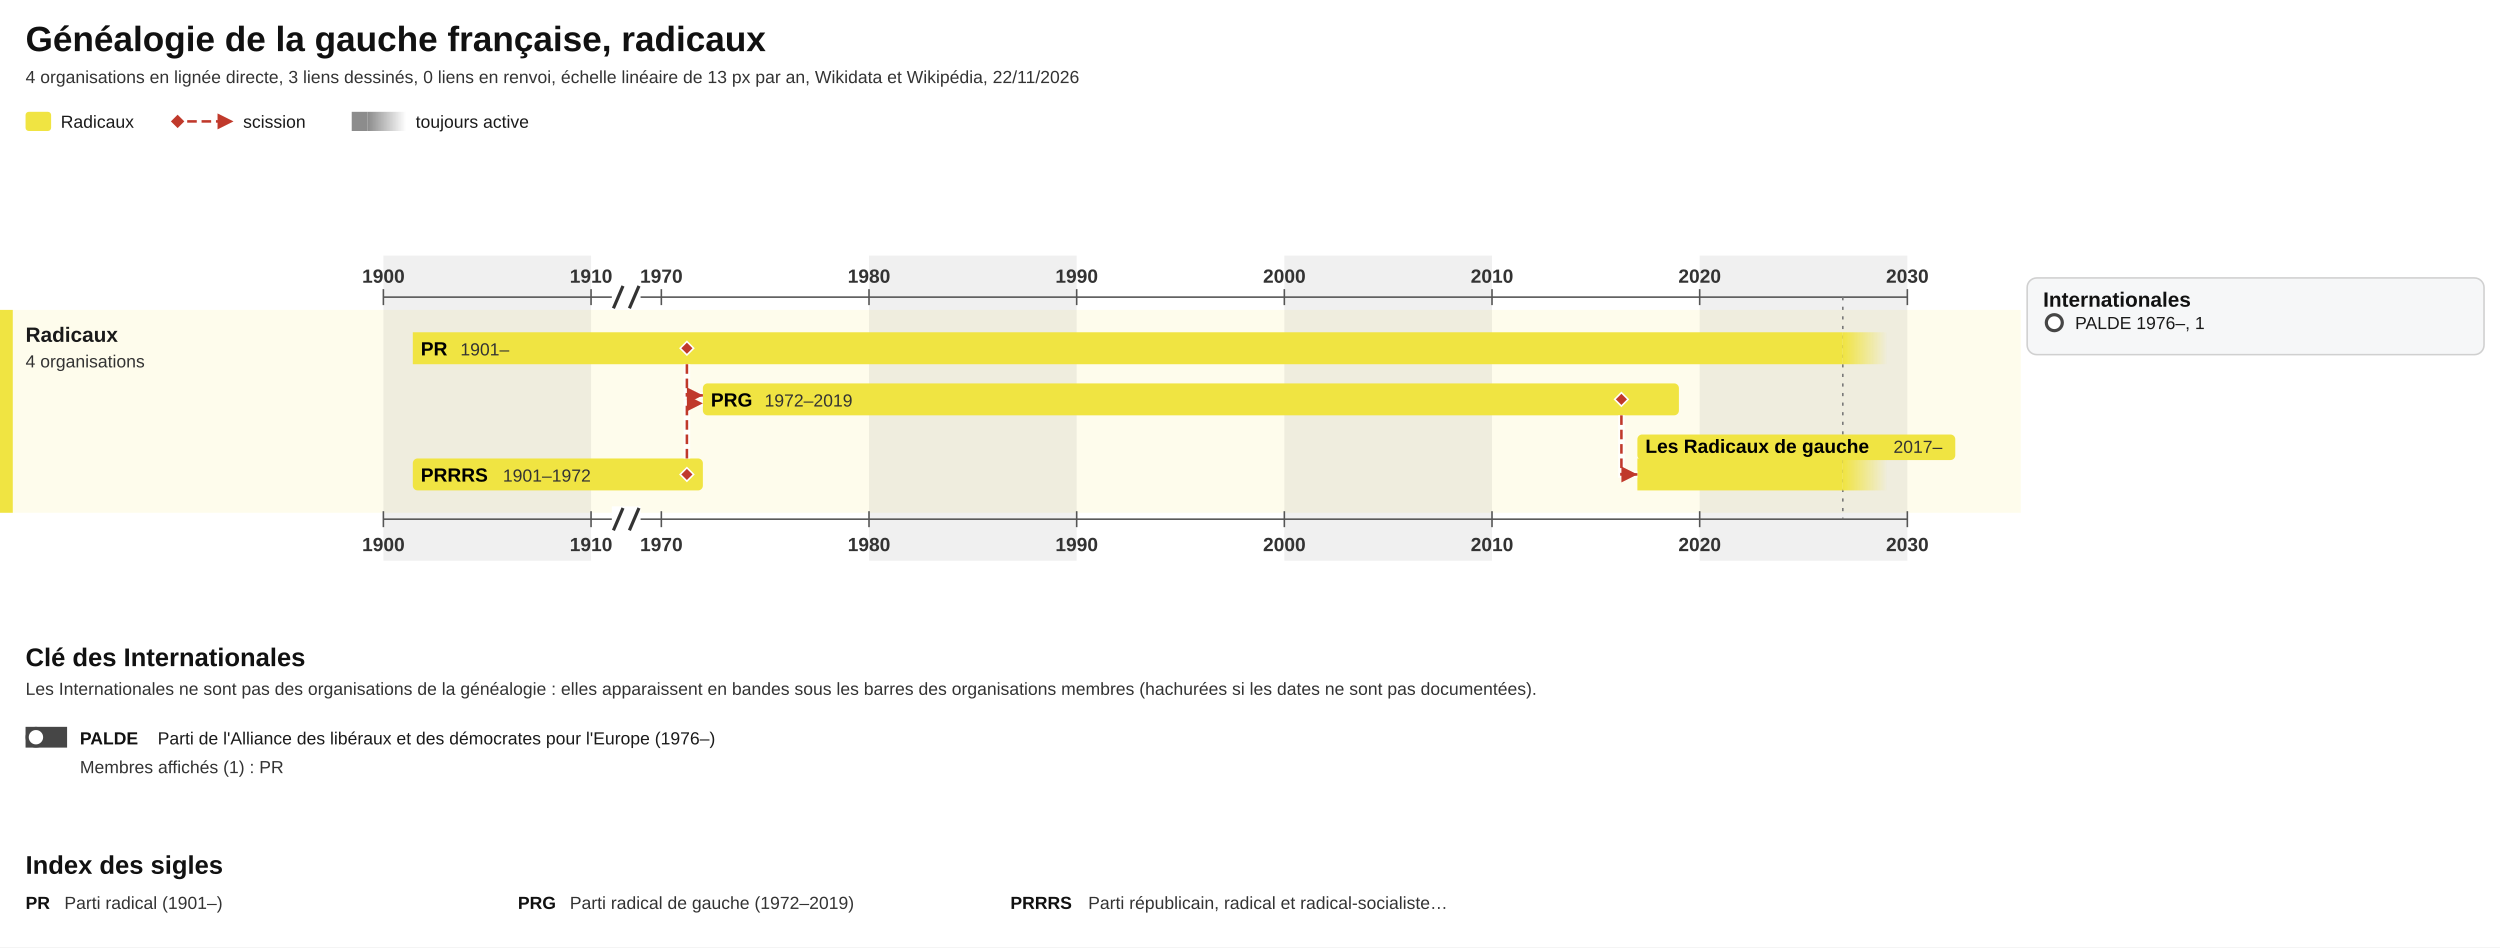
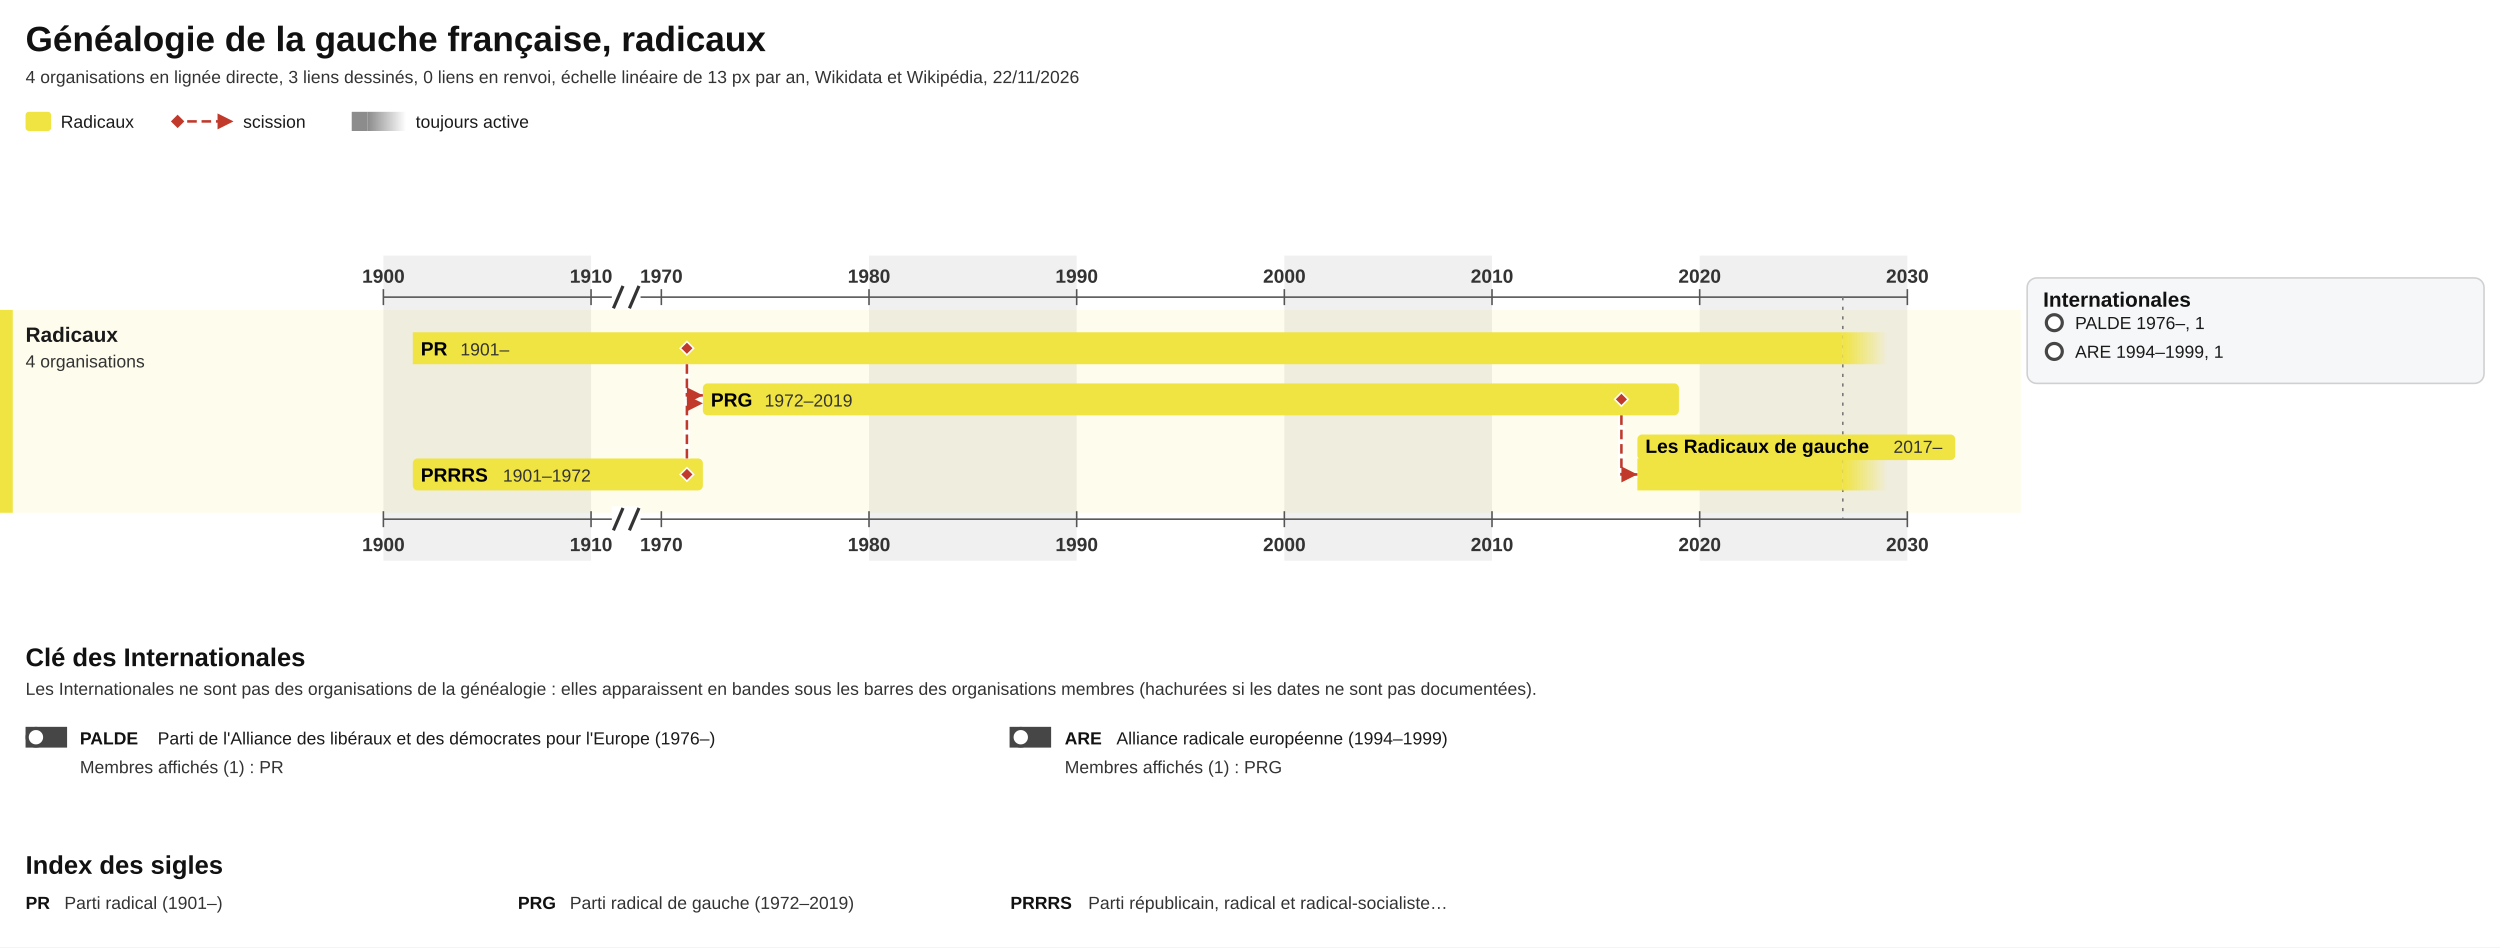
<svg xmlns="http://www.w3.org/2000/svg" id="arbre" width="1565" height="593" viewBox="0 0 1565 593" data-x0="240" data-t0="1900" data-ppa="13.0" data-aujourdhui="2026.8909" data-min-w="6" data-seuil-annees="40" data-seuil-voies="2" data-seuil-rangs="6" data-cassure="1910,1970" data-cassure-px="44" data-degrade="28" data-n-barres="4" data-vue-famille="oui" font-family="Arial, Helvetica, sans-serif">
  <defs>
+     <linearGradient id="g-F0E442">
+       <stop offset="0" stop-color="#F0E442" />
+       <stop offset="1" stop-color="#F0E442" stop-opacity="0" />
+     </linearGradient>
    <linearGradient id="g-8C8C8C">
      <stop offset="0" stop-color="#8C8C8C" />
      <stop offset="1" stop-color="#8C8C8C" stop-opacity="0" />
-     </linearGradient>
-     <linearGradient id="g-F0E442">
-       <stop offset="0" stop-color="#F0E442" />
-       <stop offset="1" stop-color="#F0E442" stop-opacity="0" />
    </linearGradient>
    <pattern id="h-332288" width="6" height="6" patternUnits="userSpaceOnUse" patternTransform="rotate(45)">
      <rect width="6" height="6" fill="#FFFFFF" />
      <rect width="3" height="6" fill="#332288" />
    </pattern>
  </defs>
  <rect width="1565" height="593" fill="#FFFFFF" />
  <g class="voie" data-voie="0" data-cle="radicaux">
    <rect class="fond-voie" x="0" y="194.0" width="1265.0" height="127.0" fill="#FEFCEC" />
    <rect class="bord-voie" x="0" y="194.0" width="8" height="127.0" fill="#F0E442" />
    <text x="16.0" y="214.0" font-size="13" font-family="Arial, Helvetica, sans-serif" font-weight="bold" fill="#1A1A1A" text-anchor="start" class="voie-t">Radicaux</text>
    <text x="16.0" y="230.0" font-size="11" font-family="Arial, Helvetica, sans-serif" fill="#333333" text-anchor="start" class="voie-t">4 organisations</text>
  </g>
  <rect class="bande-decennie" x="240.0" y="160.0" width="130.0" height="191.0" fill="#000000" fill-opacity="0.06" />
  <rect class="bande-decennie" x="544.0" y="160.0" width="130.0" height="191.0" fill="#000000" fill-opacity="0.06" />
  <rect class="bande-decennie" x="804.0" y="160.0" width="130.0" height="191.0" fill="#000000" fill-opacity="0.06" />
  <rect class="bande-decennie" x="1064.0" y="160.0" width="130.0" height="191.0" fill="#000000" fill-opacity="0.06" />
  <g class="axe-haut">
    <line x1="240.0" x2="1194.0" y1="186.0" y2="186.0" stroke="#555555" />
    <line x1="240.0" x2="240.0" y1="181.0" y2="191.0" stroke="#555555" />
    <text x="240.0" y="177.0" font-size="12" font-family="Arial, Helvetica, sans-serif" font-weight="bold" fill="#333333" text-anchor="middle" class="axe-t">1900</text>
    <line x1="370.0" x2="370.0" y1="181.0" y2="191.0" stroke="#555555" />
    <text x="370.0" y="177.0" font-size="12" font-family="Arial, Helvetica, sans-serif" font-weight="bold" fill="#333333" text-anchor="middle" class="axe-t">1910</text>
    <line x1="414.0" x2="414.0" y1="181.0" y2="191.0" stroke="#555555" />
    <text x="414.0" y="177.0" font-size="12" font-family="Arial, Helvetica, sans-serif" font-weight="bold" fill="#333333" text-anchor="middle" class="axe-t">1970</text>
    <line x1="544.0" x2="544.0" y1="181.0" y2="191.0" stroke="#555555" />
    <text x="544.0" y="177.0" font-size="12" font-family="Arial, Helvetica, sans-serif" font-weight="bold" fill="#333333" text-anchor="middle" class="axe-t">1980</text>
    <line x1="674.0" x2="674.0" y1="181.0" y2="191.0" stroke="#555555" />
    <text x="674.0" y="177.0" font-size="12" font-family="Arial, Helvetica, sans-serif" font-weight="bold" fill="#333333" text-anchor="middle" class="axe-t">1990</text>
    <line x1="804.0" x2="804.0" y1="181.0" y2="191.0" stroke="#555555" />
    <text x="804.0" y="177.0" font-size="12" font-family="Arial, Helvetica, sans-serif" font-weight="bold" fill="#333333" text-anchor="middle" class="axe-t">2000</text>
    <line x1="934.0" x2="934.0" y1="181.0" y2="191.0" stroke="#555555" />
    <text x="934.0" y="177.0" font-size="12" font-family="Arial, Helvetica, sans-serif" font-weight="bold" fill="#333333" text-anchor="middle" class="axe-t">2010</text>
    <line x1="1064.0" x2="1064.0" y1="181.0" y2="191.0" stroke="#555555" />
    <text x="1064.0" y="177.0" font-size="12" font-family="Arial, Helvetica, sans-serif" font-weight="bold" fill="#333333" text-anchor="middle" class="axe-t">2020</text>
    <line x1="1194.0" x2="1194.0" y1="181.0" y2="191.0" stroke="#555555" />
    <text x="1194.0" y="177.0" font-size="12" font-family="Arial, Helvetica, sans-serif" font-weight="bold" fill="#333333" text-anchor="middle" class="axe-t">2030</text>
    <rect x="383.0" y="178.0" width="18" height="16" fill="#FFFFFF" />
    <path d="M384.0 193.0 L390.0 179.0 M394.0 193.0 L400.0 179.0" stroke="#333333" stroke-width="2" />
  </g>
  <g class="axe-bas">
    <line x1="240.0" x2="1194.0" y1="325.0" y2="325.0" stroke="#555555" />
    <line x1="240.0" x2="240.0" y1="320.0" y2="330.0" stroke="#555555" />
    <text x="240.0" y="345.0" font-size="12" font-family="Arial, Helvetica, sans-serif" font-weight="bold" fill="#333333" text-anchor="middle" class="axe-t">1900</text>
    <line x1="370.0" x2="370.0" y1="320.0" y2="330.0" stroke="#555555" />
    <text x="370.0" y="345.0" font-size="12" font-family="Arial, Helvetica, sans-serif" font-weight="bold" fill="#333333" text-anchor="middle" class="axe-t">1910</text>
    <line x1="414.0" x2="414.0" y1="320.0" y2="330.0" stroke="#555555" />
    <text x="414.0" y="345.0" font-size="12" font-family="Arial, Helvetica, sans-serif" font-weight="bold" fill="#333333" text-anchor="middle" class="axe-t">1970</text>
    <line x1="544.0" x2="544.0" y1="320.0" y2="330.0" stroke="#555555" />
    <text x="544.0" y="345.0" font-size="12" font-family="Arial, Helvetica, sans-serif" font-weight="bold" fill="#333333" text-anchor="middle" class="axe-t">1980</text>
    <line x1="674.0" x2="674.0" y1="320.0" y2="330.0" stroke="#555555" />
    <text x="674.0" y="345.0" font-size="12" font-family="Arial, Helvetica, sans-serif" font-weight="bold" fill="#333333" text-anchor="middle" class="axe-t">1990</text>
    <line x1="804.0" x2="804.0" y1="320.0" y2="330.0" stroke="#555555" />
    <text x="804.0" y="345.0" font-size="12" font-family="Arial, Helvetica, sans-serif" font-weight="bold" fill="#333333" text-anchor="middle" class="axe-t">2000</text>
    <line x1="934.0" x2="934.0" y1="320.0" y2="330.0" stroke="#555555" />
    <text x="934.0" y="345.0" font-size="12" font-family="Arial, Helvetica, sans-serif" font-weight="bold" fill="#333333" text-anchor="middle" class="axe-t">2010</text>
    <line x1="1064.0" x2="1064.0" y1="320.0" y2="330.0" stroke="#555555" />
    <text x="1064.0" y="345.0" font-size="12" font-family="Arial, Helvetica, sans-serif" font-weight="bold" fill="#333333" text-anchor="middle" class="axe-t">2020</text>
    <line x1="1194.0" x2="1194.0" y1="320.0" y2="330.0" stroke="#555555" />
    <text x="1194.0" y="345.0" font-size="12" font-family="Arial, Helvetica, sans-serif" font-weight="bold" fill="#333333" text-anchor="middle" class="axe-t">2030</text>
    <rect x="383.0" y="317.0" width="18" height="16" fill="#FFFFFF" />
    <path d="M384.0 332.0 L390.0 318.0 M394.0 332.0 L400.0 318.0" stroke="#333333" stroke-width="2" />
  </g>
  <line x1="1153.6" x2="1153.6" y1="186.0" y2="325.0" stroke="#777777" stroke-dasharray="2 4" />
  <g class="contenu-voie" data-voie="0">
    <g class="org" data-id="Q1542710" data-intl="Q25079" data-recherche="pr parti radical (france)">
      <rect class="barre" data-id="Q1542710" data-debut="1901.4167" data-fin="actif" data-statut="actif_valide" data-majeure="oui" x="258.42" y="208.00" width="895.16" height="20" rx="0" fill="#F0E442" />
      <rect class="fin-ouverte" x="1153.58" y="208.00" width="28.00" height="20" fill="url(#g-F0E442)" />
    </g>
-     <g class="org" data-id="Q427965" data-intl="" data-recherche="prg parti radical de gauche">
+     <g class="org" data-id="Q427965" data-intl="Q1651405" data-recherche="prg parti radical de gauche">
      <rect class="barre" data-id="Q427965" data-debut="1972.0000" data-fin="2019.0000" data-statut="fin_connue" data-majeure="oui" x="440.00" y="240.00" width="611.00" height="20" rx="3" fill="#F0E442" />
    </g>
    <g class="org" data-id="Q3141290" data-intl="" data-recherche="prrrs parti republicain, radical et radical-socialiste">
      <rect class="barre" data-id="Q3141290" data-debut="1901.4167" data-fin="1972.0000" data-statut="fin_connue" data-majeure="oui" x="258.42" y="287.00" width="181.58" height="20" rx="3" fill="#F0E442" />
    </g>
    <g class="org" data-id="Q55597872" data-intl="" data-recherche="les radicaux de gauche les radicaux de gauche">
      <rect class="barre" data-id="Q55597872" data-debut="2017.0000" data-fin="actif" data-statut="actif_valide" data-majeure="oui" x="1025.00" y="287.00" width="128.58" height="20" rx="0" fill="#F0E442" />
      <rect class="fin-ouverte" x="1153.58" y="287.00" width="28.00" height="20" fill="url(#g-F0E442)" />
    </g>
  </g>
  <g class="liens">
    <g class="lien" data-a="Q1542710" data-b="Q427965" data-rel="scission" data-annees="0.77" data-voies="0" data-rangs="1" data-majeur="" data-suite="" data-va="0" data-vb="0">
      <path class="halo geo" d="M430.00 228.00 L430.00 247.50 L440.00 247.50" data-geo="[[430.0, 228.0, 0], [430.0, 247.5, 0], [440.0, 247.5, 0]]" fill="none" stroke="#FFFFFF" stroke-width="4.1" stroke-opacity="0.85" />
      <path class="trait geo" d="M430.00 228.00 L430.00 247.50 L440.00 247.50" data-geo="[[430.0, 228.0, 0], [430.0, 247.5, 0], [440.0, 247.5, 0]]" fill="none" stroke="#C0392B" stroke-width="1.6" stroke-dasharray="6 3" />
      <polygon class="fleche geo" data-geo="[[440.0, 247.5, 0], [430.0, 242.5, 0], [430.0, 252.5, 0]]" points="440.00,247.50 430.00,242.50 430.00,252.50" fill="#C0392B" />
      <polygon class="marque-scission geo" points="430.00,213.80 434.20,218.00 430.00,222.20 425.80,218.00" fill="#C0392B" stroke="#FFFFFF" stroke-width="1" data-geo="[[430.00,213.80,0],[434.20,218.00,0],[430.00,222.20,0],[425.80,218.00,0]]" data-voie="0" />
    </g>
    <g class="lien" data-a="Q3141290" data-b="Q427965" data-rel="scission" data-annees="0.77" data-voies="0" data-rangs="1" data-majeur="" data-suite="" data-va="0" data-vb="0">
      <path class="halo geo" d="M430.00 287.00 L430.00 252.50 L440.00 252.50" data-geo="[[430.0, 287.0, 0], [430.0, 252.5, 0], [440.0, 252.5, 0]]" fill="none" stroke="#FFFFFF" stroke-width="4.1" stroke-opacity="0.85" />
      <path class="trait geo" d="M430.00 287.00 L430.00 252.50 L440.00 252.50" data-geo="[[430.0, 287.0, 0], [430.0, 252.5, 0], [440.0, 252.5, 0]]" fill="none" stroke="#C0392B" stroke-width="1.6" stroke-dasharray="6 3" />
      <polygon class="fleche geo" data-geo="[[440.0, 252.5, 0], [430.0, 247.5, 0], [430.0, 257.5, 0]]" points="440.00,252.50 430.00,247.50 430.00,257.50" fill="#C0392B" />
      <polygon class="marque-scission geo" points="430.00,292.80 434.20,297.00 430.00,301.20 425.80,297.00" fill="#C0392B" stroke="#FFFFFF" stroke-width="1" data-geo="[[430.00,292.80,0],[434.20,297.00,0],[430.00,301.20,0],[425.80,297.00,0]]" data-voie="0" />
    </g>
    <g class="lien" data-a="Q427965" data-b="Q55597872" data-rel="scission" data-annees="0.77" data-voies="0" data-rangs="1" data-majeur="" data-suite="" data-va="0" data-vb="0">
      <path class="halo geo" d="M1015.00 260.00 L1015.00 297.00 L1025.00 297.00" data-geo="[[1015.0, 260.0, 0], [1015.0, 297.0, 0], [1025.0, 297.0, 0]]" fill="none" stroke="#FFFFFF" stroke-width="4.1" stroke-opacity="0.85" />
      <path class="trait geo" d="M1015.00 260.00 L1015.00 297.00 L1025.00 297.00" data-geo="[[1015.0, 260.0, 0], [1015.0, 297.0, 0], [1025.0, 297.0, 0]]" fill="none" stroke="#C0392B" stroke-width="1.6" stroke-dasharray="6 3" />
      <polygon class="fleche geo" data-geo="[[1025.0, 297.0, 0], [1015.0, 292.0, 0], [1015.0, 302.0, 0]]" points="1025.00,297.00 1015.00,292.00 1015.00,302.00" fill="#C0392B" />
      <polygon class="marque-scission geo" points="1015.00,245.80 1019.20,250.00 1015.00,254.20 1010.80,250.00" fill="#C0392B" stroke="#FFFFFF" stroke-width="1" data-geo="[[1015.00,245.80,0],[1019.20,250.00,0],[1015.00,254.20,0],[1010.80,250.00,0]]" data-voie="0" />
    </g>
  </g>
  <g class="contenu-voie" data-voie="0">
    <g class="org org-haut" data-id="Q1542710" data-intl="Q25079" data-recherche="pr parti radical (france)">
      <rect class="tag" data-id="Q1542710" data-dedans="oui" data-onglet="" x="258.42" y="208.00" width="895.16" height="20" fill="none" data-bbox="258.42,208.00,895.16,20" />
      <text x="263.4" y="222.5" font-size="12" font-family="Arial, Helvetica, sans-serif" font-weight="bold" fill="#000000" text-anchor="start" class="tag-t" data-org="Q1542710" data-bbox="263.42,211.50,19.76,13">PR</text>
      <text x="288.2" y="222.5" font-size="11" font-family="Arial, Helvetica, sans-serif" fill="#333333" text-anchor="start" class="tag-t" data-org="Q1542710" data-bbox="288.18,212.50,33.68,12">1901–</text>
    </g>
-     <g class="org org-haut" data-id="Q427965" data-intl="" data-recherche="prg parti radical de gauche">
+     <g class="org org-haut" data-id="Q427965" data-intl="Q1651405" data-recherche="prg parti radical de gauche">
      <rect class="tag" data-id="Q427965" data-dedans="oui" data-onglet="" x="440.00" y="240.00" width="611.00" height="20" fill="none" data-bbox="440.00,240.00,611.00,20" />
      <text x="445.0" y="254.5" font-size="12" font-family="Arial, Helvetica, sans-serif" font-weight="bold" fill="#000000" text-anchor="start" class="tag-t" data-org="Q427965" data-bbox="445.00,243.50,28.64,13">PRG</text>
      <text x="478.6" y="254.5" font-size="11" font-family="Arial, Helvetica, sans-serif" fill="#333333" text-anchor="start" class="tag-t" data-org="Q427965" data-bbox="478.64,244.50,59.20,12">1972–2019</text>
    </g>
    <g class="org org-haut" data-id="Q3141290" data-intl="" data-recherche="prrrs parti republicain, radical et radical-socialiste">
      <rect class="tag" data-id="Q3141290" data-dedans="oui" data-onglet="" x="258.42" y="287.00" width="181.58" height="20" fill="none" data-bbox="258.42,287.00,181.58,20" />
      <text x="263.4" y="301.5" font-size="12" font-family="Arial, Helvetica, sans-serif" font-weight="bold" fill="#000000" text-anchor="start" class="tag-t" data-org="Q3141290" data-bbox="263.42,290.50,46.40,13">PRRRS</text>
      <text x="314.8" y="301.5" font-size="11" font-family="Arial, Helvetica, sans-serif" fill="#333333" text-anchor="start" class="tag-t" data-org="Q3141290" data-bbox="314.82,291.50,59.20,12">1901–1972</text>
    </g>
    <g class="org org-haut" data-id="Q55597872" data-intl="" data-recherche="les radicaux de gauche les radicaux de gauche">
      <rect class="tag-fond onglet" x="1025.00" y="272.00" width="199.00" height="16" rx="3" fill="#F0E442" />
      <rect class="tag" data-id="Q55597872" data-dedans="" data-onglet="oui" x="1025.00" y="272.00" width="199.00" height="15" fill="none" data-bbox="1025.00,272.00,199.00,15" />
      <text x="1030.0" y="283.5" font-size="12" font-family="Arial, Helvetica, sans-serif" font-weight="bold" fill="#000000" text-anchor="start" class="tag-t" data-org="Q55597872" data-bbox="1030.00,272.50,150.32,13">Les Radicaux de gauche</text>
      <text x="1185.3" y="283.5" font-size="11" font-family="Arial, Helvetica, sans-serif" fill="#333333" text-anchor="start" class="tag-t" data-org="Q55597872" data-bbox="1185.32,273.50,33.68,12">2017–</text>
    </g>
  </g>
  <g class="cle-compacte">
-     <rect x="1269.0" y="174" width="286" height="48" rx="6" fill="#F6F7F8" stroke="#D0D0D0" />
+     <rect x="1269.0" y="174" width="286" height="66" rx="6" fill="#F6F7F8" stroke="#D0D0D0" />
    <text x="1279.0" y="192.0" font-size="13" font-family="Arial, Helvetica, sans-serif" font-weight="bold" fill="#111111" text-anchor="start" class="cle-t">Internationales</text>
    <circle class="medaillon" cx="1286.0" cy="202" r="5" fill="#FFFFFF" stroke="#464646" stroke-width="2" />
    <text x="1299.0" y="206.0" font-size="11" font-family="Arial, Helvetica, sans-serif" fill="#1A1A1A" text-anchor="start" class="cle-t">PALDE  1976–, 1</text>
+     <circle class="medaillon" cx="1286.0" cy="220" r="5" fill="#FFFFFF" stroke="#464646" stroke-width="2" />
+     <text x="1299.0" y="224.0" font-size="11" font-family="Arial, Helvetica, sans-serif" fill="#1A1A1A" text-anchor="start" class="cle-t">ARE  1994–1999, 1</text>
  </g>
  <g class="legende">
    <text x="16.0" y="32.0" font-size="22" font-family="Arial, Helvetica, sans-serif" font-weight="bold" fill="#111111" text-anchor="start" class="legende-t">Généalogie de la gauche française, radicaux</text>
    <text x="16.0" y="52.0" font-size="11" font-family="Arial, Helvetica, sans-serif" fill="#333333" text-anchor="start" class="legende-t">4 organisations en lignée directe, 3 liens dessinés, 0 liens en renvoi, échelle linéaire de 13 px par an, Wikidata et Wikipédia, 22/11/2026</text>
    <rect x="16" y="70" width="16" height="12" rx="2" fill="#F0E442" />
    <text x="38.0" y="80.0" font-size="11" font-family="Arial, Helvetica, sans-serif" fill="#1A1A1A" text-anchor="start" class="legende-t">Radicaux</text>
    <path d="M108.18 76 H138.18" stroke="#C0392B" stroke-width="1.6" stroke-dasharray="6 3" fill="none" />
    <polygon points="146.18,76 136.18,71 136.18,81" fill="#C0392B" />
    <polygon points="111.18,71.8 115.38,76 111.18,80.2 106.98,76" fill="#C0392B" />
    <text x="152.2" y="80.0" font-size="11" font-family="Arial, Helvetica, sans-serif" fill="#1A1A1A" text-anchor="start" class="legende-t">scission</text>
    <rect x="220.18" y="70" width="10" height="12" fill="#8C8C8C" />
    <rect x="230.18" y="70" width="24" height="12" fill="url(#g-8C8C8C)" />
    <text x="260.2" y="80.0" font-size="11" font-family="Arial, Helvetica, sans-serif" fill="#1A1A1A" text-anchor="start" class="legende-t">toujours active</text>
  </g>
  <g class="cle-internationales" transform="translate(0,387)">
    <text x="16.0" y="30.0" font-size="16" font-family="Arial, Helvetica, sans-serif" font-weight="bold" fill="#111111" text-anchor="start" class="cle-t">Clé des Internationales</text>
    <text x="16.0" y="48.0" font-size="11" font-family="Arial, Helvetica, sans-serif" fill="#333333" text-anchor="start" class="cle-t">Les Internationales ne sont pas des organisations de la généalogie : elles apparaissent en bandes sous les barres des organisations membres (hachurées si les dates ne sont pas documentées).</text>
    <g class="entree-cle" data-intl="Q25079">
      <rect x="16" y="68" width="26" height="13" fill="#464646" />
      <circle class="medaillon" cx="22.5" cy="74.5" r="5.5" fill="#FFFFFF" stroke="#464646" stroke-width="2" />
      <text x="50.0" y="79.0" font-size="11" font-family="Arial, Helvetica, sans-serif" font-weight="bold" fill="#111111" text-anchor="start" class="cle-t">PALDE</text>
      <text x="98.7" y="79.0" font-size="11" font-family="Arial, Helvetica, sans-serif" fill="#1A1A1A" text-anchor="start" class="cle-t">Parti de l'Alliance des libéraux et des démocrates pour l'Europe (1976–)</text>
      <text x="50.0" y="97.0" font-size="11" font-family="Arial, Helvetica, sans-serif" fill="#333333" text-anchor="start" class="cle-t">Membres affichés (1) : PR</text>
    </g>
+     <g class="entree-cle" data-intl="Q1651405">
+       <rect x="632" y="68" width="26" height="13" fill="#464646" />
+       <circle class="medaillon" cx="639.0" cy="74.5" r="5.5" fill="#FFFFFF" stroke="#464646" stroke-width="2" />
+       <text x="666.5" y="79.0" font-size="11" font-family="Arial, Helvetica, sans-serif" font-weight="bold" fill="#111111" text-anchor="start" class="cle-t">ARE</text>
+       <text x="698.9" y="79.0" font-size="11" font-family="Arial, Helvetica, sans-serif" fill="#1A1A1A" text-anchor="start" class="cle-t">Alliance radicale européenne (1994–1999)</text>
+       <text x="666.5" y="97.0" font-size="11" font-family="Arial, Helvetica, sans-serif" fill="#333333" text-anchor="start" class="cle-t">Membres affichés (1) : PRG</text>
+     </g>
  </g>
  <g class="index-sigles" transform="translate(0,517)">
    <text x="16.0" y="30.0" font-size="16" font-family="Arial, Helvetica, sans-serif" font-weight="bold" fill="#111111" text-anchor="start" class="cle-t">Index des sigles</text>
    <text x="16.0" y="52.0" font-size="11" font-family="Arial, Helvetica, sans-serif" font-weight="bold" fill="#111111" text-anchor="start" class="cle-t">PR</text>
    <text x="40.3" y="52.0" font-size="11" font-family="Arial, Helvetica, sans-serif" fill="#333333" text-anchor="start" class="cle-t">Parti radical (1901–)</text>
    <text x="324.2" y="52.0" font-size="11" font-family="Arial, Helvetica, sans-serif" font-weight="bold" fill="#111111" text-anchor="start" class="cle-t">PRG</text>
    <text x="356.7" y="52.0" font-size="11" font-family="Arial, Helvetica, sans-serif" fill="#333333" text-anchor="start" class="cle-t">Parti radical de gauche (1972–2019)</text>
    <text x="632.5" y="52.0" font-size="11" font-family="Arial, Helvetica, sans-serif" font-weight="bold" fill="#111111" text-anchor="start" class="cle-t">PRRRS</text>
    <text x="681.2" y="52.0" font-size="11" font-family="Arial, Helvetica, sans-serif" fill="#333333" text-anchor="start" class="cle-t">Parti républicain, radical et radical-socialiste…</text>
  </g>
</svg>
